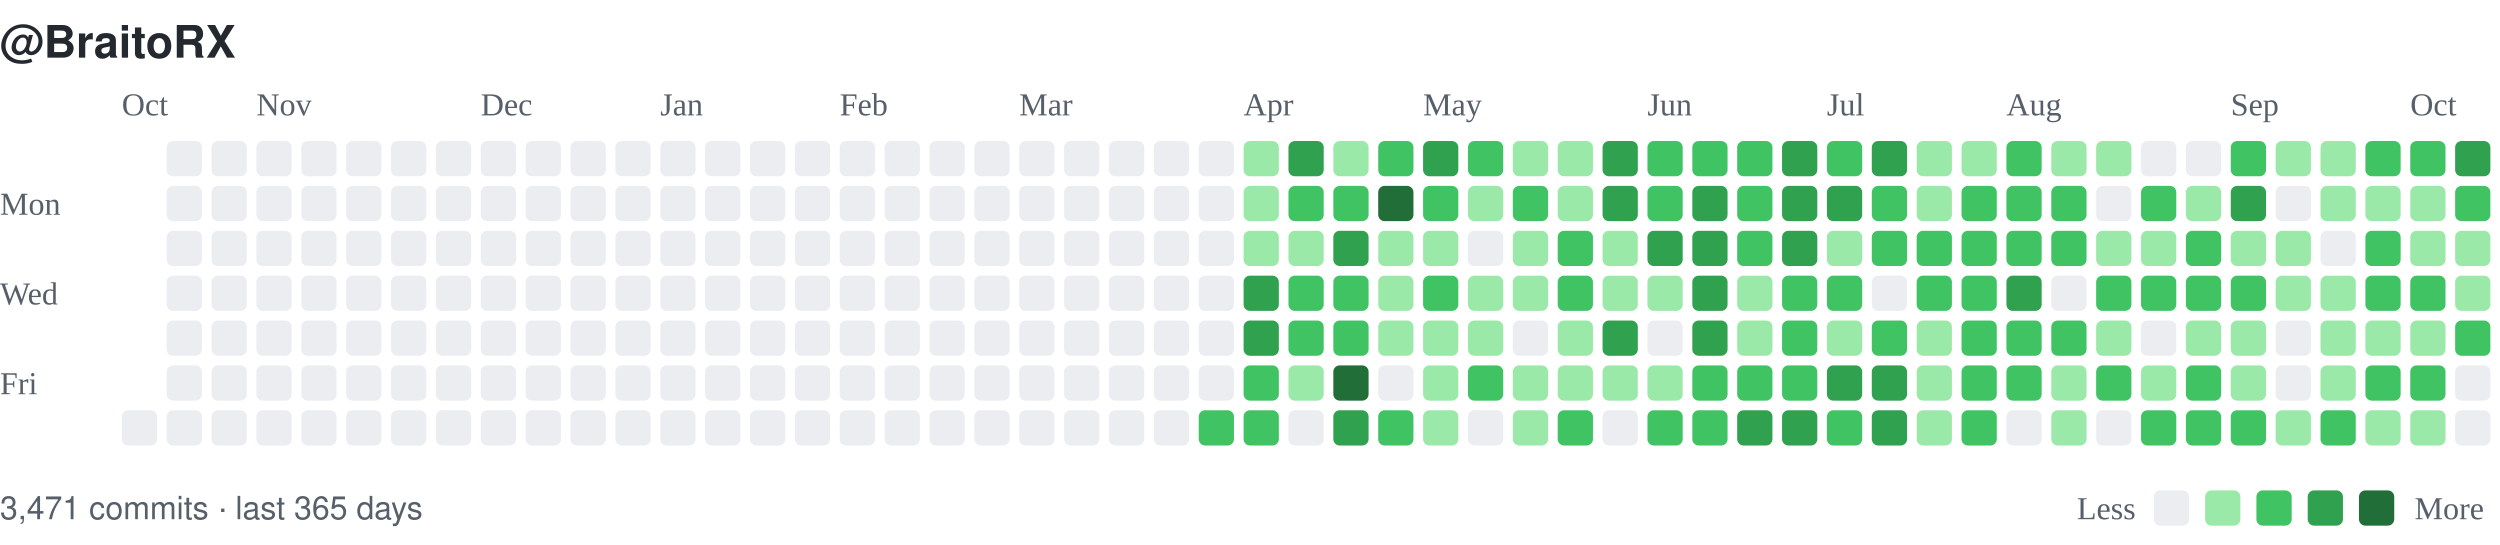
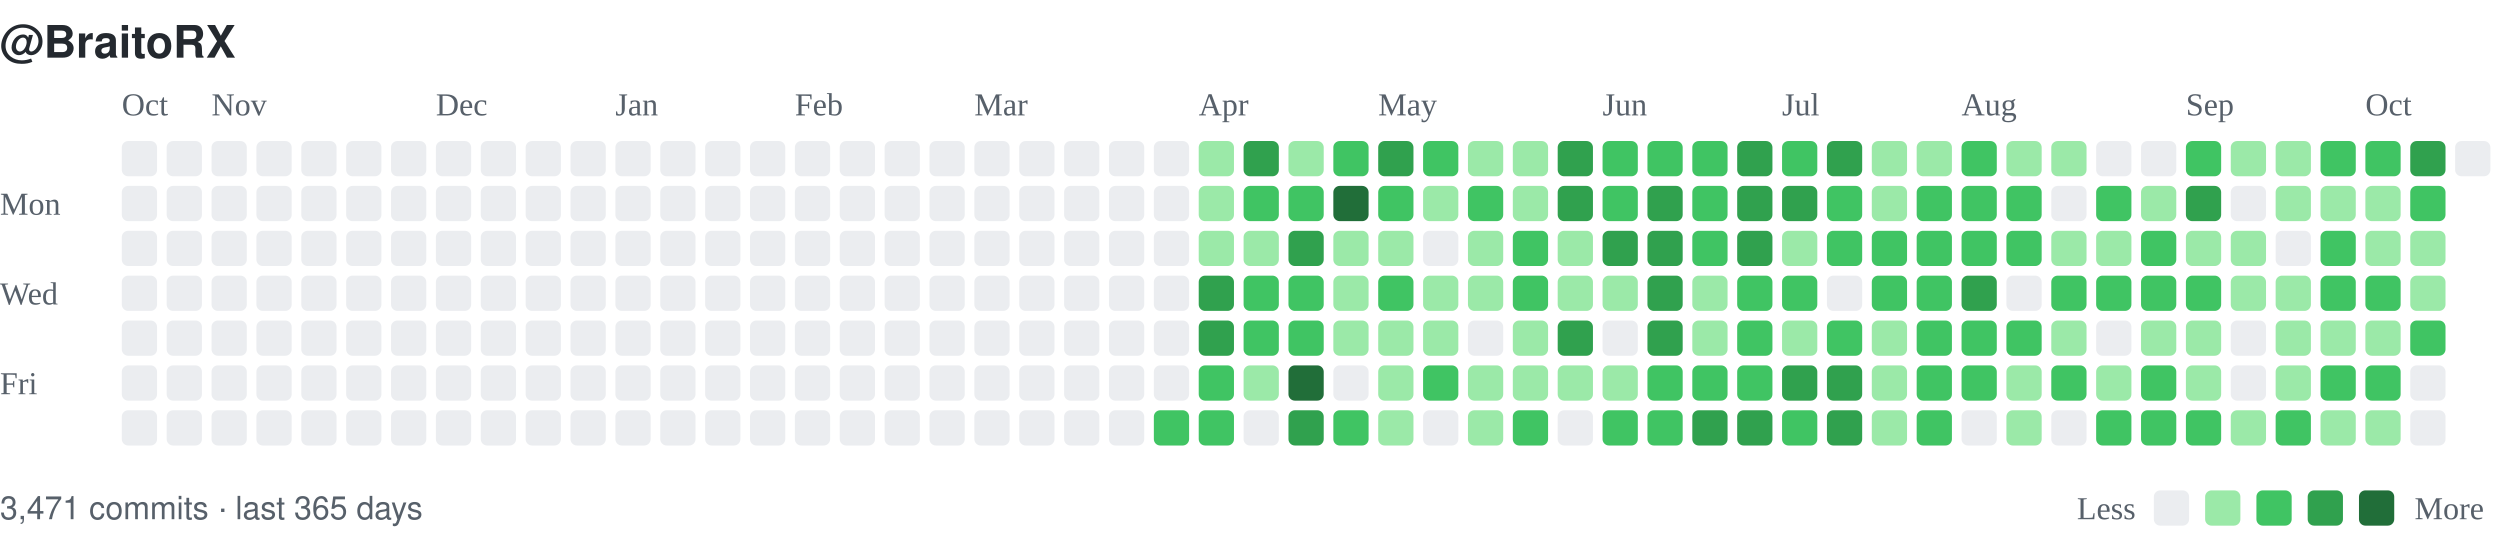
<svg xmlns="http://www.w3.org/2000/svg" width="780" height="170" viewBox="0 0 780 170" role="img">
  <text x="0" y="18" font-size="14" font-weight="600" fill="#24292f" font-family="ui-sans-serif,-apple-system,Segoe UI,Helvetica,Arial,sans-serif">@BraitoRX</text>
  <text x="0" y="67" font-size="10" fill="#57606a">Mon</text>
  <text x="0" y="95" font-size="10" fill="#57606a">Wed</text>
  <text x="0" y="123" font-size="10" fill="#57606a">Fri</text>
  <text x="38" y="36" font-size="10" fill="#57606a">Oct</text>
+   <rect x="38" y="44" width="11" height="11" rx="2" fill="#ebedf0" />
+   <rect x="38" y="58" width="11" height="11" rx="2" fill="#ebedf0" />
+   <rect x="38" y="72" width="11" height="11" rx="2" fill="#ebedf0" />
+   <rect x="38" y="86" width="11" height="11" rx="2" fill="#ebedf0" />
+   <rect x="38" y="100" width="11" height="11" rx="2" fill="#ebedf0" />
+   <rect x="38" y="114" width="11" height="11" rx="2" fill="#ebedf0" />
  <rect x="38" y="128" width="11" height="11" rx="2" fill="#ebedf0" />
  <rect x="52" y="44" width="11" height="11" rx="2" fill="#ebedf0" />
  <rect x="52" y="58" width="11" height="11" rx="2" fill="#ebedf0" />
  <rect x="52" y="72" width="11" height="11" rx="2" fill="#ebedf0" />
  <rect x="52" y="86" width="11" height="11" rx="2" fill="#ebedf0" />
  <rect x="52" y="100" width="11" height="11" rx="2" fill="#ebedf0" />
  <rect x="52" y="114" width="11" height="11" rx="2" fill="#ebedf0" />
  <rect x="52" y="128" width="11" height="11" rx="2" fill="#ebedf0" />
+   <text x="66" y="36" font-size="10" fill="#57606a">Nov</text>
  <rect x="66" y="44" width="11" height="11" rx="2" fill="#ebedf0" />
  <rect x="66" y="58" width="11" height="11" rx="2" fill="#ebedf0" />
  <rect x="66" y="72" width="11" height="11" rx="2" fill="#ebedf0" />
  <rect x="66" y="86" width="11" height="11" rx="2" fill="#ebedf0" />
  <rect x="66" y="100" width="11" height="11" rx="2" fill="#ebedf0" />
  <rect x="66" y="114" width="11" height="11" rx="2" fill="#ebedf0" />
  <rect x="66" y="128" width="11" height="11" rx="2" fill="#ebedf0" />
-   <text x="80" y="36" font-size="10" fill="#57606a">Nov</text>
  <rect x="80" y="44" width="11" height="11" rx="2" fill="#ebedf0" />
  <rect x="80" y="58" width="11" height="11" rx="2" fill="#ebedf0" />
  <rect x="80" y="72" width="11" height="11" rx="2" fill="#ebedf0" />
  <rect x="80" y="86" width="11" height="11" rx="2" fill="#ebedf0" />
  <rect x="80" y="100" width="11" height="11" rx="2" fill="#ebedf0" />
  <rect x="80" y="114" width="11" height="11" rx="2" fill="#ebedf0" />
  <rect x="80" y="128" width="11" height="11" rx="2" fill="#ebedf0" />
  <rect x="94" y="44" width="11" height="11" rx="2" fill="#ebedf0" />
  <rect x="94" y="58" width="11" height="11" rx="2" fill="#ebedf0" />
  <rect x="94" y="72" width="11" height="11" rx="2" fill="#ebedf0" />
  <rect x="94" y="86" width="11" height="11" rx="2" fill="#ebedf0" />
  <rect x="94" y="100" width="11" height="11" rx="2" fill="#ebedf0" />
  <rect x="94" y="114" width="11" height="11" rx="2" fill="#ebedf0" />
  <rect x="94" y="128" width="11" height="11" rx="2" fill="#ebedf0" />
  <rect x="108" y="44" width="11" height="11" rx="2" fill="#ebedf0" />
  <rect x="108" y="58" width="11" height="11" rx="2" fill="#ebedf0" />
  <rect x="108" y="72" width="11" height="11" rx="2" fill="#ebedf0" />
  <rect x="108" y="86" width="11" height="11" rx="2" fill="#ebedf0" />
  <rect x="108" y="100" width="11" height="11" rx="2" fill="#ebedf0" />
  <rect x="108" y="114" width="11" height="11" rx="2" fill="#ebedf0" />
  <rect x="108" y="128" width="11" height="11" rx="2" fill="#ebedf0" />
  <rect x="122" y="44" width="11" height="11" rx="2" fill="#ebedf0" />
  <rect x="122" y="58" width="11" height="11" rx="2" fill="#ebedf0" />
  <rect x="122" y="72" width="11" height="11" rx="2" fill="#ebedf0" />
  <rect x="122" y="86" width="11" height="11" rx="2" fill="#ebedf0" />
  <rect x="122" y="100" width="11" height="11" rx="2" fill="#ebedf0" />
  <rect x="122" y="114" width="11" height="11" rx="2" fill="#ebedf0" />
  <rect x="122" y="128" width="11" height="11" rx="2" fill="#ebedf0" />
+   <text x="136" y="36" font-size="10" fill="#57606a">Dec</text>
  <rect x="136" y="44" width="11" height="11" rx="2" fill="#ebedf0" />
  <rect x="136" y="58" width="11" height="11" rx="2" fill="#ebedf0" />
  <rect x="136" y="72" width="11" height="11" rx="2" fill="#ebedf0" />
  <rect x="136" y="86" width="11" height="11" rx="2" fill="#ebedf0" />
  <rect x="136" y="100" width="11" height="11" rx="2" fill="#ebedf0" />
  <rect x="136" y="114" width="11" height="11" rx="2" fill="#ebedf0" />
  <rect x="136" y="128" width="11" height="11" rx="2" fill="#ebedf0" />
-   <text x="150" y="36" font-size="10" fill="#57606a">Dec</text>
  <rect x="150" y="44" width="11" height="11" rx="2" fill="#ebedf0" />
  <rect x="150" y="58" width="11" height="11" rx="2" fill="#ebedf0" />
  <rect x="150" y="72" width="11" height="11" rx="2" fill="#ebedf0" />
  <rect x="150" y="86" width="11" height="11" rx="2" fill="#ebedf0" />
  <rect x="150" y="100" width="11" height="11" rx="2" fill="#ebedf0" />
  <rect x="150" y="114" width="11" height="11" rx="2" fill="#ebedf0" />
  <rect x="150" y="128" width="11" height="11" rx="2" fill="#ebedf0" />
  <rect x="164" y="44" width="11" height="11" rx="2" fill="#ebedf0" />
  <rect x="164" y="58" width="11" height="11" rx="2" fill="#ebedf0" />
  <rect x="164" y="72" width="11" height="11" rx="2" fill="#ebedf0" />
  <rect x="164" y="86" width="11" height="11" rx="2" fill="#ebedf0" />
  <rect x="164" y="100" width="11" height="11" rx="2" fill="#ebedf0" />
  <rect x="164" y="114" width="11" height="11" rx="2" fill="#ebedf0" />
  <rect x="164" y="128" width="11" height="11" rx="2" fill="#ebedf0" />
  <rect x="178" y="44" width="11" height="11" rx="2" fill="#ebedf0" />
  <rect x="178" y="58" width="11" height="11" rx="2" fill="#ebedf0" />
  <rect x="178" y="72" width="11" height="11" rx="2" fill="#ebedf0" />
  <rect x="178" y="86" width="11" height="11" rx="2" fill="#ebedf0" />
  <rect x="178" y="100" width="11" height="11" rx="2" fill="#ebedf0" />
  <rect x="178" y="114" width="11" height="11" rx="2" fill="#ebedf0" />
  <rect x="178" y="128" width="11" height="11" rx="2" fill="#ebedf0" />
+   <text x="192" y="36" font-size="10" fill="#57606a">Jan</text>
  <rect x="192" y="44" width="11" height="11" rx="2" fill="#ebedf0" />
  <rect x="192" y="58" width="11" height="11" rx="2" fill="#ebedf0" />
  <rect x="192" y="72" width="11" height="11" rx="2" fill="#ebedf0" />
  <rect x="192" y="86" width="11" height="11" rx="2" fill="#ebedf0" />
  <rect x="192" y="100" width="11" height="11" rx="2" fill="#ebedf0" />
  <rect x="192" y="114" width="11" height="11" rx="2" fill="#ebedf0" />
  <rect x="192" y="128" width="11" height="11" rx="2" fill="#ebedf0" />
-   <text x="206" y="36" font-size="10" fill="#57606a">Jan</text>
  <rect x="206" y="44" width="11" height="11" rx="2" fill="#ebedf0" />
  <rect x="206" y="58" width="11" height="11" rx="2" fill="#ebedf0" />
  <rect x="206" y="72" width="11" height="11" rx="2" fill="#ebedf0" />
  <rect x="206" y="86" width="11" height="11" rx="2" fill="#ebedf0" />
  <rect x="206" y="100" width="11" height="11" rx="2" fill="#ebedf0" />
  <rect x="206" y="114" width="11" height="11" rx="2" fill="#ebedf0" />
  <rect x="206" y="128" width="11" height="11" rx="2" fill="#ebedf0" />
  <rect x="220" y="44" width="11" height="11" rx="2" fill="#ebedf0" />
  <rect x="220" y="58" width="11" height="11" rx="2" fill="#ebedf0" />
  <rect x="220" y="72" width="11" height="11" rx="2" fill="#ebedf0" />
  <rect x="220" y="86" width="11" height="11" rx="2" fill="#ebedf0" />
  <rect x="220" y="100" width="11" height="11" rx="2" fill="#ebedf0" />
  <rect x="220" y="114" width="11" height="11" rx="2" fill="#ebedf0" />
  <rect x="220" y="128" width="11" height="11" rx="2" fill="#ebedf0" />
  <rect x="234" y="44" width="11" height="11" rx="2" fill="#ebedf0" />
  <rect x="234" y="58" width="11" height="11" rx="2" fill="#ebedf0" />
  <rect x="234" y="72" width="11" height="11" rx="2" fill="#ebedf0" />
  <rect x="234" y="86" width="11" height="11" rx="2" fill="#ebedf0" />
  <rect x="234" y="100" width="11" height="11" rx="2" fill="#ebedf0" />
  <rect x="234" y="114" width="11" height="11" rx="2" fill="#ebedf0" />
  <rect x="234" y="128" width="11" height="11" rx="2" fill="#ebedf0" />
+   <text x="248" y="36" font-size="10" fill="#57606a">Feb</text>
  <rect x="248" y="44" width="11" height="11" rx="2" fill="#ebedf0" />
  <rect x="248" y="58" width="11" height="11" rx="2" fill="#ebedf0" />
  <rect x="248" y="72" width="11" height="11" rx="2" fill="#ebedf0" />
  <rect x="248" y="86" width="11" height="11" rx="2" fill="#ebedf0" />
  <rect x="248" y="100" width="11" height="11" rx="2" fill="#ebedf0" />
  <rect x="248" y="114" width="11" height="11" rx="2" fill="#ebedf0" />
  <rect x="248" y="128" width="11" height="11" rx="2" fill="#ebedf0" />
-   <text x="262" y="36" font-size="10" fill="#57606a">Feb</text>
  <rect x="262" y="44" width="11" height="11" rx="2" fill="#ebedf0" />
  <rect x="262" y="58" width="11" height="11" rx="2" fill="#ebedf0" />
  <rect x="262" y="72" width="11" height="11" rx="2" fill="#ebedf0" />
  <rect x="262" y="86" width="11" height="11" rx="2" fill="#ebedf0" />
  <rect x="262" y="100" width="11" height="11" rx="2" fill="#ebedf0" />
  <rect x="262" y="114" width="11" height="11" rx="2" fill="#ebedf0" />
  <rect x="262" y="128" width="11" height="11" rx="2" fill="#ebedf0" />
  <rect x="276" y="44" width="11" height="11" rx="2" fill="#ebedf0" />
  <rect x="276" y="58" width="11" height="11" rx="2" fill="#ebedf0" />
  <rect x="276" y="72" width="11" height="11" rx="2" fill="#ebedf0" />
  <rect x="276" y="86" width="11" height="11" rx="2" fill="#ebedf0" />
  <rect x="276" y="100" width="11" height="11" rx="2" fill="#ebedf0" />
  <rect x="276" y="114" width="11" height="11" rx="2" fill="#ebedf0" />
  <rect x="276" y="128" width="11" height="11" rx="2" fill="#ebedf0" />
  <rect x="290" y="44" width="11" height="11" rx="2" fill="#ebedf0" />
  <rect x="290" y="58" width="11" height="11" rx="2" fill="#ebedf0" />
  <rect x="290" y="72" width="11" height="11" rx="2" fill="#ebedf0" />
  <rect x="290" y="86" width="11" height="11" rx="2" fill="#ebedf0" />
  <rect x="290" y="100" width="11" height="11" rx="2" fill="#ebedf0" />
  <rect x="290" y="114" width="11" height="11" rx="2" fill="#ebedf0" />
  <rect x="290" y="128" width="11" height="11" rx="2" fill="#ebedf0" />
+   <text x="304" y="36" font-size="10" fill="#57606a">Mar</text>
  <rect x="304" y="44" width="11" height="11" rx="2" fill="#ebedf0" />
  <rect x="304" y="58" width="11" height="11" rx="2" fill="#ebedf0" />
  <rect x="304" y="72" width="11" height="11" rx="2" fill="#ebedf0" />
  <rect x="304" y="86" width="11" height="11" rx="2" fill="#ebedf0" />
  <rect x="304" y="100" width="11" height="11" rx="2" fill="#ebedf0" />
  <rect x="304" y="114" width="11" height="11" rx="2" fill="#ebedf0" />
  <rect x="304" y="128" width="11" height="11" rx="2" fill="#ebedf0" />
-   <text x="318" y="36" font-size="10" fill="#57606a">Mar</text>
  <rect x="318" y="44" width="11" height="11" rx="2" fill="#ebedf0" />
  <rect x="318" y="58" width="11" height="11" rx="2" fill="#ebedf0" />
  <rect x="318" y="72" width="11" height="11" rx="2" fill="#ebedf0" />
  <rect x="318" y="86" width="11" height="11" rx="2" fill="#ebedf0" />
  <rect x="318" y="100" width="11" height="11" rx="2" fill="#ebedf0" />
  <rect x="318" y="114" width="11" height="11" rx="2" fill="#ebedf0" />
  <rect x="318" y="128" width="11" height="11" rx="2" fill="#ebedf0" />
  <rect x="332" y="44" width="11" height="11" rx="2" fill="#ebedf0" />
  <rect x="332" y="58" width="11" height="11" rx="2" fill="#ebedf0" />
  <rect x="332" y="72" width="11" height="11" rx="2" fill="#ebedf0" />
  <rect x="332" y="86" width="11" height="11" rx="2" fill="#ebedf0" />
  <rect x="332" y="100" width="11" height="11" rx="2" fill="#ebedf0" />
  <rect x="332" y="114" width="11" height="11" rx="2" fill="#ebedf0" />
  <rect x="332" y="128" width="11" height="11" rx="2" fill="#ebedf0" />
  <rect x="346" y="44" width="11" height="11" rx="2" fill="#ebedf0" />
  <rect x="346" y="58" width="11" height="11" rx="2" fill="#ebedf0" />
  <rect x="346" y="72" width="11" height="11" rx="2" fill="#ebedf0" />
  <rect x="346" y="86" width="11" height="11" rx="2" fill="#ebedf0" />
  <rect x="346" y="100" width="11" height="11" rx="2" fill="#ebedf0" />
  <rect x="346" y="114" width="11" height="11" rx="2" fill="#ebedf0" />
  <rect x="346" y="128" width="11" height="11" rx="2" fill="#ebedf0" />
  <rect x="360" y="44" width="11" height="11" rx="2" fill="#ebedf0" />
  <rect x="360" y="58" width="11" height="11" rx="2" fill="#ebedf0" />
  <rect x="360" y="72" width="11" height="11" rx="2" fill="#ebedf0" />
  <rect x="360" y="86" width="11" height="11" rx="2" fill="#ebedf0" />
  <rect x="360" y="100" width="11" height="11" rx="2" fill="#ebedf0" />
  <rect x="360" y="114" width="11" height="11" rx="2" fill="#ebedf0" />
-   <rect x="360" y="128" width="11" height="11" rx="2" fill="#ebedf0" />
-   <rect x="374" y="44" width="11" height="11" rx="2" fill="#ebedf0" />
-   <rect x="374" y="58" width="11" height="11" rx="2" fill="#ebedf0" />
-   <rect x="374" y="72" width="11" height="11" rx="2" fill="#ebedf0" />
-   <rect x="374" y="86" width="11" height="11" rx="2" fill="#ebedf0" />
-   <rect x="374" y="100" width="11" height="11" rx="2" fill="#ebedf0" />
-   <rect x="374" y="114" width="11" height="11" rx="2" fill="#ebedf0" />
+   <rect x="360" y="128" width="11" height="11" rx="2" fill="#40c463" />
+   <text x="374" y="36" font-size="10" fill="#57606a">Apr</text>
+   <rect x="374" y="44" width="11" height="11" rx="2" fill="#9be9a8" />
+   <rect x="374" y="58" width="11" height="11" rx="2" fill="#9be9a8" />
+   <rect x="374" y="72" width="11" height="11" rx="2" fill="#9be9a8" />
+   <rect x="374" y="86" width="11" height="11" rx="2" fill="#30a14e" />
+   <rect x="374" y="100" width="11" height="11" rx="2" fill="#30a14e" />
+   <rect x="374" y="114" width="11" height="11" rx="2" fill="#40c463" />
  <rect x="374" y="128" width="11" height="11" rx="2" fill="#40c463" />
-   <text x="388" y="36" font-size="10" fill="#57606a">Apr</text>
-   <rect x="388" y="44" width="11" height="11" rx="2" fill="#9be9a8" />
-   <rect x="388" y="58" width="11" height="11" rx="2" fill="#9be9a8" />
+   <rect x="388" y="44" width="11" height="11" rx="2" fill="#30a14e" />
+   <rect x="388" y="58" width="11" height="11" rx="2" fill="#40c463" />
  <rect x="388" y="72" width="11" height="11" rx="2" fill="#9be9a8" />
-   <rect x="388" y="86" width="11" height="11" rx="2" fill="#30a14e" />
-   <rect x="388" y="100" width="11" height="11" rx="2" fill="#30a14e" />
-   <rect x="388" y="114" width="11" height="11" rx="2" fill="#40c463" />
-   <rect x="388" y="128" width="11" height="11" rx="2" fill="#40c463" />
-   <rect x="402" y="44" width="11" height="11" rx="2" fill="#30a14e" />
+   <rect x="388" y="86" width="11" height="11" rx="2" fill="#40c463" />
+   <rect x="388" y="100" width="11" height="11" rx="2" fill="#40c463" />
+   <rect x="388" y="114" width="11" height="11" rx="2" fill="#9be9a8" />
+   <rect x="388" y="128" width="11" height="11" rx="2" fill="#ebedf0" />
+   <rect x="402" y="44" width="11" height="11" rx="2" fill="#9be9a8" />
  <rect x="402" y="58" width="11" height="11" rx="2" fill="#40c463" />
-   <rect x="402" y="72" width="11" height="11" rx="2" fill="#9be9a8" />
+   <rect x="402" y="72" width="11" height="11" rx="2" fill="#30a14e" />
  <rect x="402" y="86" width="11" height="11" rx="2" fill="#40c463" />
  <rect x="402" y="100" width="11" height="11" rx="2" fill="#40c463" />
-   <rect x="402" y="114" width="11" height="11" rx="2" fill="#9be9a8" />
-   <rect x="402" y="128" width="11" height="11" rx="2" fill="#ebedf0" />
-   <rect x="416" y="44" width="11" height="11" rx="2" fill="#9be9a8" />
-   <rect x="416" y="58" width="11" height="11" rx="2" fill="#40c463" />
-   <rect x="416" y="72" width="11" height="11" rx="2" fill="#30a14e" />
-   <rect x="416" y="86" width="11" height="11" rx="2" fill="#40c463" />
-   <rect x="416" y="100" width="11" height="11" rx="2" fill="#40c463" />
-   <rect x="416" y="114" width="11" height="11" rx="2" fill="#216e39" />
-   <rect x="416" y="128" width="11" height="11" rx="2" fill="#30a14e" />
-   <rect x="430" y="44" width="11" height="11" rx="2" fill="#40c463" />
-   <rect x="430" y="58" width="11" height="11" rx="2" fill="#216e39" />
+   <rect x="402" y="114" width="11" height="11" rx="2" fill="#216e39" />
+   <rect x="402" y="128" width="11" height="11" rx="2" fill="#30a14e" />
+   <rect x="416" y="44" width="11" height="11" rx="2" fill="#40c463" />
+   <rect x="416" y="58" width="11" height="11" rx="2" fill="#216e39" />
+   <rect x="416" y="72" width="11" height="11" rx="2" fill="#9be9a8" />
+   <rect x="416" y="86" width="11" height="11" rx="2" fill="#9be9a8" />
+   <rect x="416" y="100" width="11" height="11" rx="2" fill="#9be9a8" />
+   <rect x="416" y="114" width="11" height="11" rx="2" fill="#ebedf0" />
+   <rect x="416" y="128" width="11" height="11" rx="2" fill="#40c463" />
+   <text x="430" y="36" font-size="10" fill="#57606a">May</text>
+   <rect x="430" y="44" width="11" height="11" rx="2" fill="#30a14e" />
+   <rect x="430" y="58" width="11" height="11" rx="2" fill="#40c463" />
  <rect x="430" y="72" width="11" height="11" rx="2" fill="#9be9a8" />
-   <rect x="430" y="86" width="11" height="11" rx="2" fill="#9be9a8" />
+   <rect x="430" y="86" width="11" height="11" rx="2" fill="#40c463" />
  <rect x="430" y="100" width="11" height="11" rx="2" fill="#9be9a8" />
-   <rect x="430" y="114" width="11" height="11" rx="2" fill="#ebedf0" />
-   <rect x="430" y="128" width="11" height="11" rx="2" fill="#40c463" />
-   <text x="444" y="36" font-size="10" fill="#57606a">May</text>
-   <rect x="444" y="44" width="11" height="11" rx="2" fill="#30a14e" />
-   <rect x="444" y="58" width="11" height="11" rx="2" fill="#40c463" />
-   <rect x="444" y="72" width="11" height="11" rx="2" fill="#9be9a8" />
-   <rect x="444" y="86" width="11" height="11" rx="2" fill="#40c463" />
+   <rect x="430" y="114" width="11" height="11" rx="2" fill="#9be9a8" />
+   <rect x="430" y="128" width="11" height="11" rx="2" fill="#9be9a8" />
+   <rect x="444" y="44" width="11" height="11" rx="2" fill="#40c463" />
+   <rect x="444" y="58" width="11" height="11" rx="2" fill="#9be9a8" />
+   <rect x="444" y="72" width="11" height="11" rx="2" fill="#ebedf0" />
+   <rect x="444" y="86" width="11" height="11" rx="2" fill="#9be9a8" />
  <rect x="444" y="100" width="11" height="11" rx="2" fill="#9be9a8" />
-   <rect x="444" y="114" width="11" height="11" rx="2" fill="#9be9a8" />
-   <rect x="444" y="128" width="11" height="11" rx="2" fill="#9be9a8" />
-   <rect x="458" y="44" width="11" height="11" rx="2" fill="#40c463" />
-   <rect x="458" y="58" width="11" height="11" rx="2" fill="#9be9a8" />
-   <rect x="458" y="72" width="11" height="11" rx="2" fill="#ebedf0" />
+   <rect x="444" y="114" width="11" height="11" rx="2" fill="#40c463" />
+   <rect x="444" y="128" width="11" height="11" rx="2" fill="#ebedf0" />
+   <rect x="458" y="44" width="11" height="11" rx="2" fill="#9be9a8" />
+   <rect x="458" y="58" width="11" height="11" rx="2" fill="#40c463" />
+   <rect x="458" y="72" width="11" height="11" rx="2" fill="#9be9a8" />
  <rect x="458" y="86" width="11" height="11" rx="2" fill="#9be9a8" />
-   <rect x="458" y="100" width="11" height="11" rx="2" fill="#9be9a8" />
-   <rect x="458" y="114" width="11" height="11" rx="2" fill="#40c463" />
-   <rect x="458" y="128" width="11" height="11" rx="2" fill="#ebedf0" />
+   <rect x="458" y="100" width="11" height="11" rx="2" fill="#ebedf0" />
+   <rect x="458" y="114" width="11" height="11" rx="2" fill="#9be9a8" />
+   <rect x="458" y="128" width="11" height="11" rx="2" fill="#9be9a8" />
  <rect x="472" y="44" width="11" height="11" rx="2" fill="#9be9a8" />
-   <rect x="472" y="58" width="11" height="11" rx="2" fill="#40c463" />
-   <rect x="472" y="72" width="11" height="11" rx="2" fill="#9be9a8" />
-   <rect x="472" y="86" width="11" height="11" rx="2" fill="#9be9a8" />
-   <rect x="472" y="100" width="11" height="11" rx="2" fill="#ebedf0" />
+   <rect x="472" y="58" width="11" height="11" rx="2" fill="#9be9a8" />
+   <rect x="472" y="72" width="11" height="11" rx="2" fill="#40c463" />
+   <rect x="472" y="86" width="11" height="11" rx="2" fill="#40c463" />
+   <rect x="472" y="100" width="11" height="11" rx="2" fill="#9be9a8" />
  <rect x="472" y="114" width="11" height="11" rx="2" fill="#9be9a8" />
-   <rect x="472" y="128" width="11" height="11" rx="2" fill="#9be9a8" />
-   <rect x="486" y="44" width="11" height="11" rx="2" fill="#9be9a8" />
-   <rect x="486" y="58" width="11" height="11" rx="2" fill="#9be9a8" />
-   <rect x="486" y="72" width="11" height="11" rx="2" fill="#40c463" />
-   <rect x="486" y="86" width="11" height="11" rx="2" fill="#40c463" />
-   <rect x="486" y="100" width="11" height="11" rx="2" fill="#9be9a8" />
+   <rect x="472" y="128" width="11" height="11" rx="2" fill="#40c463" />
+   <rect x="486" y="44" width="11" height="11" rx="2" fill="#30a14e" />
+   <rect x="486" y="58" width="11" height="11" rx="2" fill="#30a14e" />
+   <rect x="486" y="72" width="11" height="11" rx="2" fill="#9be9a8" />
+   <rect x="486" y="86" width="11" height="11" rx="2" fill="#9be9a8" />
+   <rect x="486" y="100" width="11" height="11" rx="2" fill="#30a14e" />
  <rect x="486" y="114" width="11" height="11" rx="2" fill="#9be9a8" />
-   <rect x="486" y="128" width="11" height="11" rx="2" fill="#40c463" />
-   <rect x="500" y="44" width="11" height="11" rx="2" fill="#30a14e" />
-   <rect x="500" y="58" width="11" height="11" rx="2" fill="#30a14e" />
-   <rect x="500" y="72" width="11" height="11" rx="2" fill="#9be9a8" />
+   <rect x="486" y="128" width="11" height="11" rx="2" fill="#ebedf0" />
+   <text x="500" y="36" font-size="10" fill="#57606a">Jun</text>
+   <rect x="500" y="44" width="11" height="11" rx="2" fill="#40c463" />
+   <rect x="500" y="58" width="11" height="11" rx="2" fill="#40c463" />
+   <rect x="500" y="72" width="11" height="11" rx="2" fill="#30a14e" />
  <rect x="500" y="86" width="11" height="11" rx="2" fill="#9be9a8" />
-   <rect x="500" y="100" width="11" height="11" rx="2" fill="#30a14e" />
+   <rect x="500" y="100" width="11" height="11" rx="2" fill="#ebedf0" />
  <rect x="500" y="114" width="11" height="11" rx="2" fill="#9be9a8" />
-   <rect x="500" y="128" width="11" height="11" rx="2" fill="#ebedf0" />
-   <text x="514" y="36" font-size="10" fill="#57606a">Jun</text>
+   <rect x="500" y="128" width="11" height="11" rx="2" fill="#40c463" />
  <rect x="514" y="44" width="11" height="11" rx="2" fill="#40c463" />
-   <rect x="514" y="58" width="11" height="11" rx="2" fill="#40c463" />
+   <rect x="514" y="58" width="11" height="11" rx="2" fill="#30a14e" />
  <rect x="514" y="72" width="11" height="11" rx="2" fill="#30a14e" />
-   <rect x="514" y="86" width="11" height="11" rx="2" fill="#9be9a8" />
-   <rect x="514" y="100" width="11" height="11" rx="2" fill="#ebedf0" />
-   <rect x="514" y="114" width="11" height="11" rx="2" fill="#9be9a8" />
+   <rect x="514" y="86" width="11" height="11" rx="2" fill="#30a14e" />
+   <rect x="514" y="100" width="11" height="11" rx="2" fill="#30a14e" />
+   <rect x="514" y="114" width="11" height="11" rx="2" fill="#40c463" />
  <rect x="514" y="128" width="11" height="11" rx="2" fill="#40c463" />
  <rect x="528" y="44" width="11" height="11" rx="2" fill="#40c463" />
-   <rect x="528" y="58" width="11" height="11" rx="2" fill="#30a14e" />
-   <rect x="528" y="72" width="11" height="11" rx="2" fill="#30a14e" />
-   <rect x="528" y="86" width="11" height="11" rx="2" fill="#30a14e" />
-   <rect x="528" y="100" width="11" height="11" rx="2" fill="#30a14e" />
+   <rect x="528" y="58" width="11" height="11" rx="2" fill="#40c463" />
+   <rect x="528" y="72" width="11" height="11" rx="2" fill="#40c463" />
+   <rect x="528" y="86" width="11" height="11" rx="2" fill="#9be9a8" />
+   <rect x="528" y="100" width="11" height="11" rx="2" fill="#9be9a8" />
  <rect x="528" y="114" width="11" height="11" rx="2" fill="#40c463" />
-   <rect x="528" y="128" width="11" height="11" rx="2" fill="#40c463" />
-   <rect x="542" y="44" width="11" height="11" rx="2" fill="#40c463" />
-   <rect x="542" y="58" width="11" height="11" rx="2" fill="#40c463" />
-   <rect x="542" y="72" width="11" height="11" rx="2" fill="#40c463" />
-   <rect x="542" y="86" width="11" height="11" rx="2" fill="#9be9a8" />
-   <rect x="542" y="100" width="11" height="11" rx="2" fill="#9be9a8" />
+   <rect x="528" y="128" width="11" height="11" rx="2" fill="#30a14e" />
+   <rect x="542" y="44" width="11" height="11" rx="2" fill="#30a14e" />
+   <rect x="542" y="58" width="11" height="11" rx="2" fill="#30a14e" />
+   <rect x="542" y="72" width="11" height="11" rx="2" fill="#30a14e" />
+   <rect x="542" y="86" width="11" height="11" rx="2" fill="#40c463" />
+   <rect x="542" y="100" width="11" height="11" rx="2" fill="#40c463" />
  <rect x="542" y="114" width="11" height="11" rx="2" fill="#40c463" />
  <rect x="542" y="128" width="11" height="11" rx="2" fill="#30a14e" />
-   <rect x="556" y="44" width="11" height="11" rx="2" fill="#30a14e" />
+   <text x="556" y="36" font-size="10" fill="#57606a">Jul</text>
+   <rect x="556" y="44" width="11" height="11" rx="2" fill="#40c463" />
  <rect x="556" y="58" width="11" height="11" rx="2" fill="#30a14e" />
-   <rect x="556" y="72" width="11" height="11" rx="2" fill="#30a14e" />
+   <rect x="556" y="72" width="11" height="11" rx="2" fill="#9be9a8" />
  <rect x="556" y="86" width="11" height="11" rx="2" fill="#40c463" />
-   <rect x="556" y="100" width="11" height="11" rx="2" fill="#40c463" />
-   <rect x="556" y="114" width="11" height="11" rx="2" fill="#40c463" />
-   <rect x="556" y="128" width="11" height="11" rx="2" fill="#30a14e" />
-   <text x="570" y="36" font-size="10" fill="#57606a">Jul</text>
-   <rect x="570" y="44" width="11" height="11" rx="2" fill="#40c463" />
-   <rect x="570" y="58" width="11" height="11" rx="2" fill="#30a14e" />
-   <rect x="570" y="72" width="11" height="11" rx="2" fill="#9be9a8" />
-   <rect x="570" y="86" width="11" height="11" rx="2" fill="#40c463" />
-   <rect x="570" y="100" width="11" height="11" rx="2" fill="#9be9a8" />
+   <rect x="556" y="100" width="11" height="11" rx="2" fill="#9be9a8" />
+   <rect x="556" y="114" width="11" height="11" rx="2" fill="#30a14e" />
+   <rect x="556" y="128" width="11" height="11" rx="2" fill="#40c463" />
+   <rect x="570" y="44" width="11" height="11" rx="2" fill="#30a14e" />
+   <rect x="570" y="58" width="11" height="11" rx="2" fill="#40c463" />
+   <rect x="570" y="72" width="11" height="11" rx="2" fill="#40c463" />
+   <rect x="570" y="86" width="11" height="11" rx="2" fill="#ebedf0" />
+   <rect x="570" y="100" width="11" height="11" rx="2" fill="#40c463" />
  <rect x="570" y="114" width="11" height="11" rx="2" fill="#30a14e" />
-   <rect x="570" y="128" width="11" height="11" rx="2" fill="#40c463" />
-   <rect x="584" y="44" width="11" height="11" rx="2" fill="#30a14e" />
-   <rect x="584" y="58" width="11" height="11" rx="2" fill="#40c463" />
+   <rect x="570" y="128" width="11" height="11" rx="2" fill="#30a14e" />
+   <rect x="584" y="44" width="11" height="11" rx="2" fill="#9be9a8" />
+   <rect x="584" y="58" width="11" height="11" rx="2" fill="#9be9a8" />
  <rect x="584" y="72" width="11" height="11" rx="2" fill="#40c463" />
-   <rect x="584" y="86" width="11" height="11" rx="2" fill="#ebedf0" />
-   <rect x="584" y="100" width="11" height="11" rx="2" fill="#40c463" />
-   <rect x="584" y="114" width="11" height="11" rx="2" fill="#30a14e" />
-   <rect x="584" y="128" width="11" height="11" rx="2" fill="#30a14e" />
+   <rect x="584" y="86" width="11" height="11" rx="2" fill="#40c463" />
+   <rect x="584" y="100" width="11" height="11" rx="2" fill="#9be9a8" />
+   <rect x="584" y="114" width="11" height="11" rx="2" fill="#9be9a8" />
+   <rect x="584" y="128" width="11" height="11" rx="2" fill="#9be9a8" />
  <rect x="598" y="44" width="11" height="11" rx="2" fill="#9be9a8" />
-   <rect x="598" y="58" width="11" height="11" rx="2" fill="#9be9a8" />
+   <rect x="598" y="58" width="11" height="11" rx="2" fill="#40c463" />
  <rect x="598" y="72" width="11" height="11" rx="2" fill="#40c463" />
  <rect x="598" y="86" width="11" height="11" rx="2" fill="#40c463" />
-   <rect x="598" y="100" width="11" height="11" rx="2" fill="#9be9a8" />
-   <rect x="598" y="114" width="11" height="11" rx="2" fill="#9be9a8" />
-   <rect x="598" y="128" width="11" height="11" rx="2" fill="#9be9a8" />
-   <rect x="612" y="44" width="11" height="11" rx="2" fill="#9be9a8" />
+   <rect x="598" y="100" width="11" height="11" rx="2" fill="#40c463" />
+   <rect x="598" y="114" width="11" height="11" rx="2" fill="#40c463" />
+   <rect x="598" y="128" width="11" height="11" rx="2" fill="#40c463" />
+   <text x="612" y="36" font-size="10" fill="#57606a">Aug</text>
+   <rect x="612" y="44" width="11" height="11" rx="2" fill="#40c463" />
  <rect x="612" y="58" width="11" height="11" rx="2" fill="#40c463" />
  <rect x="612" y="72" width="11" height="11" rx="2" fill="#40c463" />
-   <rect x="612" y="86" width="11" height="11" rx="2" fill="#40c463" />
+   <rect x="612" y="86" width="11" height="11" rx="2" fill="#30a14e" />
  <rect x="612" y="100" width="11" height="11" rx="2" fill="#40c463" />
  <rect x="612" y="114" width="11" height="11" rx="2" fill="#40c463" />
-   <rect x="612" y="128" width="11" height="11" rx="2" fill="#40c463" />
-   <text x="626" y="36" font-size="10" fill="#57606a">Aug</text>
-   <rect x="626" y="44" width="11" height="11" rx="2" fill="#40c463" />
+   <rect x="612" y="128" width="11" height="11" rx="2" fill="#ebedf0" />
+   <rect x="626" y="44" width="11" height="11" rx="2" fill="#9be9a8" />
  <rect x="626" y="58" width="11" height="11" rx="2" fill="#40c463" />
  <rect x="626" y="72" width="11" height="11" rx="2" fill="#40c463" />
-   <rect x="626" y="86" width="11" height="11" rx="2" fill="#30a14e" />
+   <rect x="626" y="86" width="11" height="11" rx="2" fill="#ebedf0" />
  <rect x="626" y="100" width="11" height="11" rx="2" fill="#40c463" />
-   <rect x="626" y="114" width="11" height="11" rx="2" fill="#40c463" />
-   <rect x="626" y="128" width="11" height="11" rx="2" fill="#ebedf0" />
+   <rect x="626" y="114" width="11" height="11" rx="2" fill="#9be9a8" />
+   <rect x="626" y="128" width="11" height="11" rx="2" fill="#9be9a8" />
  <rect x="640" y="44" width="11" height="11" rx="2" fill="#9be9a8" />
-   <rect x="640" y="58" width="11" height="11" rx="2" fill="#40c463" />
-   <rect x="640" y="72" width="11" height="11" rx="2" fill="#40c463" />
-   <rect x="640" y="86" width="11" height="11" rx="2" fill="#ebedf0" />
-   <rect x="640" y="100" width="11" height="11" rx="2" fill="#40c463" />
-   <rect x="640" y="114" width="11" height="11" rx="2" fill="#9be9a8" />
-   <rect x="640" y="128" width="11" height="11" rx="2" fill="#9be9a8" />
-   <rect x="654" y="44" width="11" height="11" rx="2" fill="#9be9a8" />
-   <rect x="654" y="58" width="11" height="11" rx="2" fill="#ebedf0" />
+   <rect x="640" y="58" width="11" height="11" rx="2" fill="#ebedf0" />
+   <rect x="640" y="72" width="11" height="11" rx="2" fill="#9be9a8" />
+   <rect x="640" y="86" width="11" height="11" rx="2" fill="#40c463" />
+   <rect x="640" y="100" width="11" height="11" rx="2" fill="#9be9a8" />
+   <rect x="640" y="114" width="11" height="11" rx="2" fill="#40c463" />
+   <rect x="640" y="128" width="11" height="11" rx="2" fill="#ebedf0" />
+   <rect x="654" y="44" width="11" height="11" rx="2" fill="#ebedf0" />
+   <rect x="654" y="58" width="11" height="11" rx="2" fill="#40c463" />
  <rect x="654" y="72" width="11" height="11" rx="2" fill="#9be9a8" />
  <rect x="654" y="86" width="11" height="11" rx="2" fill="#40c463" />
-   <rect x="654" y="100" width="11" height="11" rx="2" fill="#9be9a8" />
-   <rect x="654" y="114" width="11" height="11" rx="2" fill="#40c463" />
-   <rect x="654" y="128" width="11" height="11" rx="2" fill="#ebedf0" />
+   <rect x="654" y="100" width="11" height="11" rx="2" fill="#ebedf0" />
+   <rect x="654" y="114" width="11" height="11" rx="2" fill="#9be9a8" />
+   <rect x="654" y="128" width="11" height="11" rx="2" fill="#40c463" />
  <rect x="668" y="44" width="11" height="11" rx="2" fill="#ebedf0" />
-   <rect x="668" y="58" width="11" height="11" rx="2" fill="#40c463" />
-   <rect x="668" y="72" width="11" height="11" rx="2" fill="#9be9a8" />
+   <rect x="668" y="58" width="11" height="11" rx="2" fill="#9be9a8" />
+   <rect x="668" y="72" width="11" height="11" rx="2" fill="#40c463" />
  <rect x="668" y="86" width="11" height="11" rx="2" fill="#40c463" />
-   <rect x="668" y="100" width="11" height="11" rx="2" fill="#ebedf0" />
-   <rect x="668" y="114" width="11" height="11" rx="2" fill="#9be9a8" />
+   <rect x="668" y="100" width="11" height="11" rx="2" fill="#9be9a8" />
+   <rect x="668" y="114" width="11" height="11" rx="2" fill="#40c463" />
  <rect x="668" y="128" width="11" height="11" rx="2" fill="#40c463" />
-   <rect x="682" y="44" width="11" height="11" rx="2" fill="#ebedf0" />
-   <rect x="682" y="58" width="11" height="11" rx="2" fill="#9be9a8" />
-   <rect x="682" y="72" width="11" height="11" rx="2" fill="#40c463" />
+   <text x="682" y="36" font-size="10" fill="#57606a">Sep</text>
+   <rect x="682" y="44" width="11" height="11" rx="2" fill="#40c463" />
+   <rect x="682" y="58" width="11" height="11" rx="2" fill="#30a14e" />
+   <rect x="682" y="72" width="11" height="11" rx="2" fill="#9be9a8" />
  <rect x="682" y="86" width="11" height="11" rx="2" fill="#40c463" />
  <rect x="682" y="100" width="11" height="11" rx="2" fill="#9be9a8" />
-   <rect x="682" y="114" width="11" height="11" rx="2" fill="#40c463" />
+   <rect x="682" y="114" width="11" height="11" rx="2" fill="#9be9a8" />
  <rect x="682" y="128" width="11" height="11" rx="2" fill="#40c463" />
-   <text x="696" y="36" font-size="10" fill="#57606a">Sep</text>
-   <rect x="696" y="44" width="11" height="11" rx="2" fill="#40c463" />
-   <rect x="696" y="58" width="11" height="11" rx="2" fill="#30a14e" />
+   <rect x="696" y="44" width="11" height="11" rx="2" fill="#9be9a8" />
+   <rect x="696" y="58" width="11" height="11" rx="2" fill="#ebedf0" />
  <rect x="696" y="72" width="11" height="11" rx="2" fill="#9be9a8" />
-   <rect x="696" y="86" width="11" height="11" rx="2" fill="#40c463" />
-   <rect x="696" y="100" width="11" height="11" rx="2" fill="#9be9a8" />
-   <rect x="696" y="114" width="11" height="11" rx="2" fill="#9be9a8" />
-   <rect x="696" y="128" width="11" height="11" rx="2" fill="#40c463" />
+   <rect x="696" y="86" width="11" height="11" rx="2" fill="#9be9a8" />
+   <rect x="696" y="100" width="11" height="11" rx="2" fill="#ebedf0" />
+   <rect x="696" y="114" width="11" height="11" rx="2" fill="#ebedf0" />
+   <rect x="696" y="128" width="11" height="11" rx="2" fill="#9be9a8" />
  <rect x="710" y="44" width="11" height="11" rx="2" fill="#9be9a8" />
-   <rect x="710" y="58" width="11" height="11" rx="2" fill="#ebedf0" />
-   <rect x="710" y="72" width="11" height="11" rx="2" fill="#9be9a8" />
+   <rect x="710" y="58" width="11" height="11" rx="2" fill="#9be9a8" />
+   <rect x="710" y="72" width="11" height="11" rx="2" fill="#ebedf0" />
  <rect x="710" y="86" width="11" height="11" rx="2" fill="#9be9a8" />
-   <rect x="710" y="100" width="11" height="11" rx="2" fill="#ebedf0" />
-   <rect x="710" y="114" width="11" height="11" rx="2" fill="#ebedf0" />
-   <rect x="710" y="128" width="11" height="11" rx="2" fill="#9be9a8" />
-   <rect x="724" y="44" width="11" height="11" rx="2" fill="#9be9a8" />
+   <rect x="710" y="100" width="11" height="11" rx="2" fill="#9be9a8" />
+   <rect x="710" y="114" width="11" height="11" rx="2" fill="#9be9a8" />
+   <rect x="710" y="128" width="11" height="11" rx="2" fill="#40c463" />
+   <rect x="724" y="44" width="11" height="11" rx="2" fill="#40c463" />
  <rect x="724" y="58" width="11" height="11" rx="2" fill="#9be9a8" />
-   <rect x="724" y="72" width="11" height="11" rx="2" fill="#ebedf0" />
-   <rect x="724" y="86" width="11" height="11" rx="2" fill="#9be9a8" />
+   <rect x="724" y="72" width="11" height="11" rx="2" fill="#40c463" />
+   <rect x="724" y="86" width="11" height="11" rx="2" fill="#40c463" />
  <rect x="724" y="100" width="11" height="11" rx="2" fill="#9be9a8" />
-   <rect x="724" y="114" width="11" height="11" rx="2" fill="#9be9a8" />
-   <rect x="724" y="128" width="11" height="11" rx="2" fill="#40c463" />
+   <rect x="724" y="114" width="11" height="11" rx="2" fill="#40c463" />
+   <rect x="724" y="128" width="11" height="11" rx="2" fill="#9be9a8" />
+   <text x="738" y="36" font-size="10" fill="#57606a">Oct</text>
  <rect x="738" y="44" width="11" height="11" rx="2" fill="#40c463" />
  <rect x="738" y="58" width="11" height="11" rx="2" fill="#9be9a8" />
-   <rect x="738" y="72" width="11" height="11" rx="2" fill="#40c463" />
+   <rect x="738" y="72" width="11" height="11" rx="2" fill="#9be9a8" />
  <rect x="738" y="86" width="11" height="11" rx="2" fill="#40c463" />
  <rect x="738" y="100" width="11" height="11" rx="2" fill="#9be9a8" />
  <rect x="738" y="114" width="11" height="11" rx="2" fill="#40c463" />
  <rect x="738" y="128" width="11" height="11" rx="2" fill="#9be9a8" />
-   <text x="752" y="36" font-size="10" fill="#57606a">Oct</text>
-   <rect x="752" y="44" width="11" height="11" rx="2" fill="#40c463" />
-   <rect x="752" y="58" width="11" height="11" rx="2" fill="#9be9a8" />
+   <rect x="752" y="44" width="11" height="11" rx="2" fill="#30a14e" />
+   <rect x="752" y="58" width="11" height="11" rx="2" fill="#40c463" />
  <rect x="752" y="72" width="11" height="11" rx="2" fill="#9be9a8" />
-   <rect x="752" y="86" width="11" height="11" rx="2" fill="#40c463" />
-   <rect x="752" y="100" width="11" height="11" rx="2" fill="#9be9a8" />
-   <rect x="752" y="114" width="11" height="11" rx="2" fill="#40c463" />
-   <rect x="752" y="128" width="11" height="11" rx="2" fill="#9be9a8" />
-   <rect x="766" y="44" width="11" height="11" rx="2" fill="#30a14e" />
-   <rect x="766" y="58" width="11" height="11" rx="2" fill="#40c463" />
-   <rect x="766" y="72" width="11" height="11" rx="2" fill="#9be9a8" />
-   <rect x="766" y="86" width="11" height="11" rx="2" fill="#9be9a8" />
-   <rect x="766" y="100" width="11" height="11" rx="2" fill="#40c463" />
-   <rect x="766" y="114" width="11" height="11" rx="2" fill="#ebedf0" />
-   <rect x="766" y="128" width="11" height="11" rx="2" fill="#ebedf0" />
+   <rect x="752" y="86" width="11" height="11" rx="2" fill="#9be9a8" />
+   <rect x="752" y="100" width="11" height="11" rx="2" fill="#40c463" />
+   <rect x="752" y="114" width="11" height="11" rx="2" fill="#ebedf0" />
+   <rect x="752" y="128" width="11" height="11" rx="2" fill="#ebedf0" />
+   <rect x="766" y="44" width="11" height="11" rx="2" fill="#ebedf0" />
  <text x="648" y="162" font-size="10" fill="#57606a">Less</text>
  <rect x="672" y="153" width="11" height="11" rx="2" fill="#ebedf0" />
  <rect x="688" y="153" width="11" height="11" rx="2" fill="#9be9a8" />
  <rect x="704" y="153" width="11" height="11" rx="2" fill="#40c463" />
  <rect x="720" y="153" width="11" height="11" rx="2" fill="#30a14e" />
  <rect x="736" y="153" width="11" height="11" rx="2" fill="#216e39" />
  <text x="775" y="162" font-size="10" fill="#57606a" text-anchor="end">More</text>
  <text x="0" y="162" font-size="10" fill="#57606a" font-family="ui-sans-serif,-apple-system,Segoe UI,Helvetica,Arial,sans-serif">3,471 commits · last 365 days</text>
</svg>
